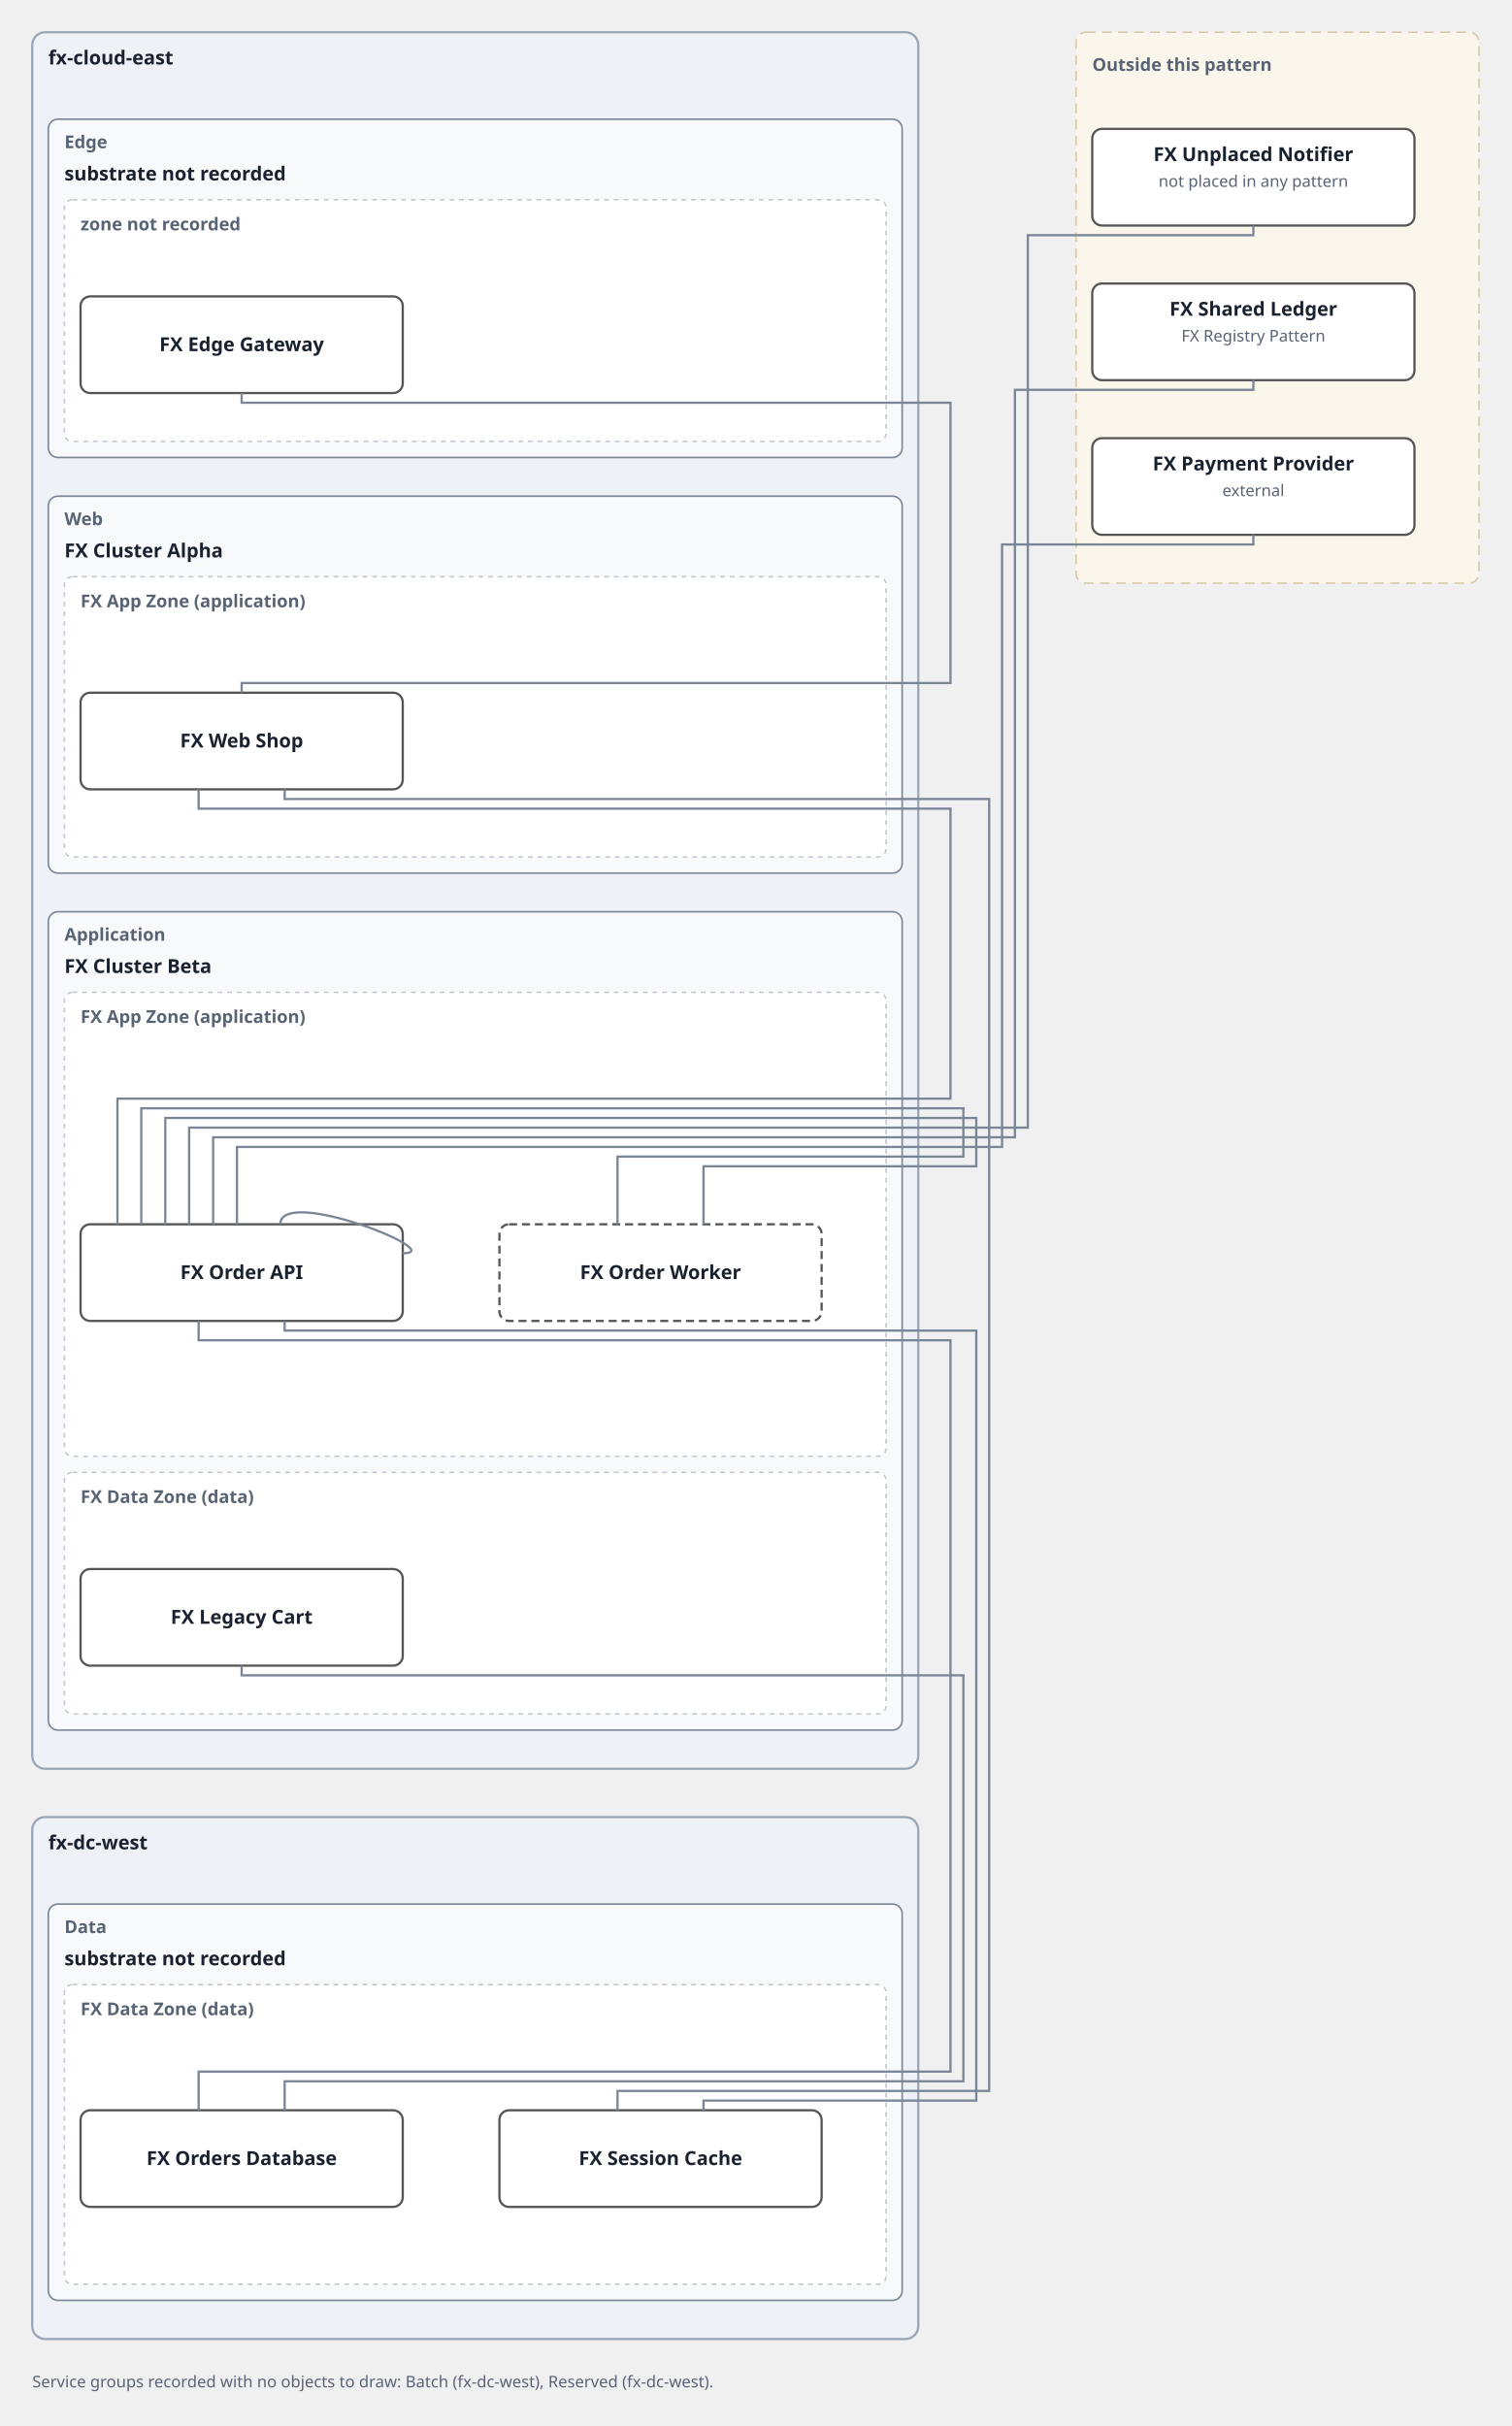
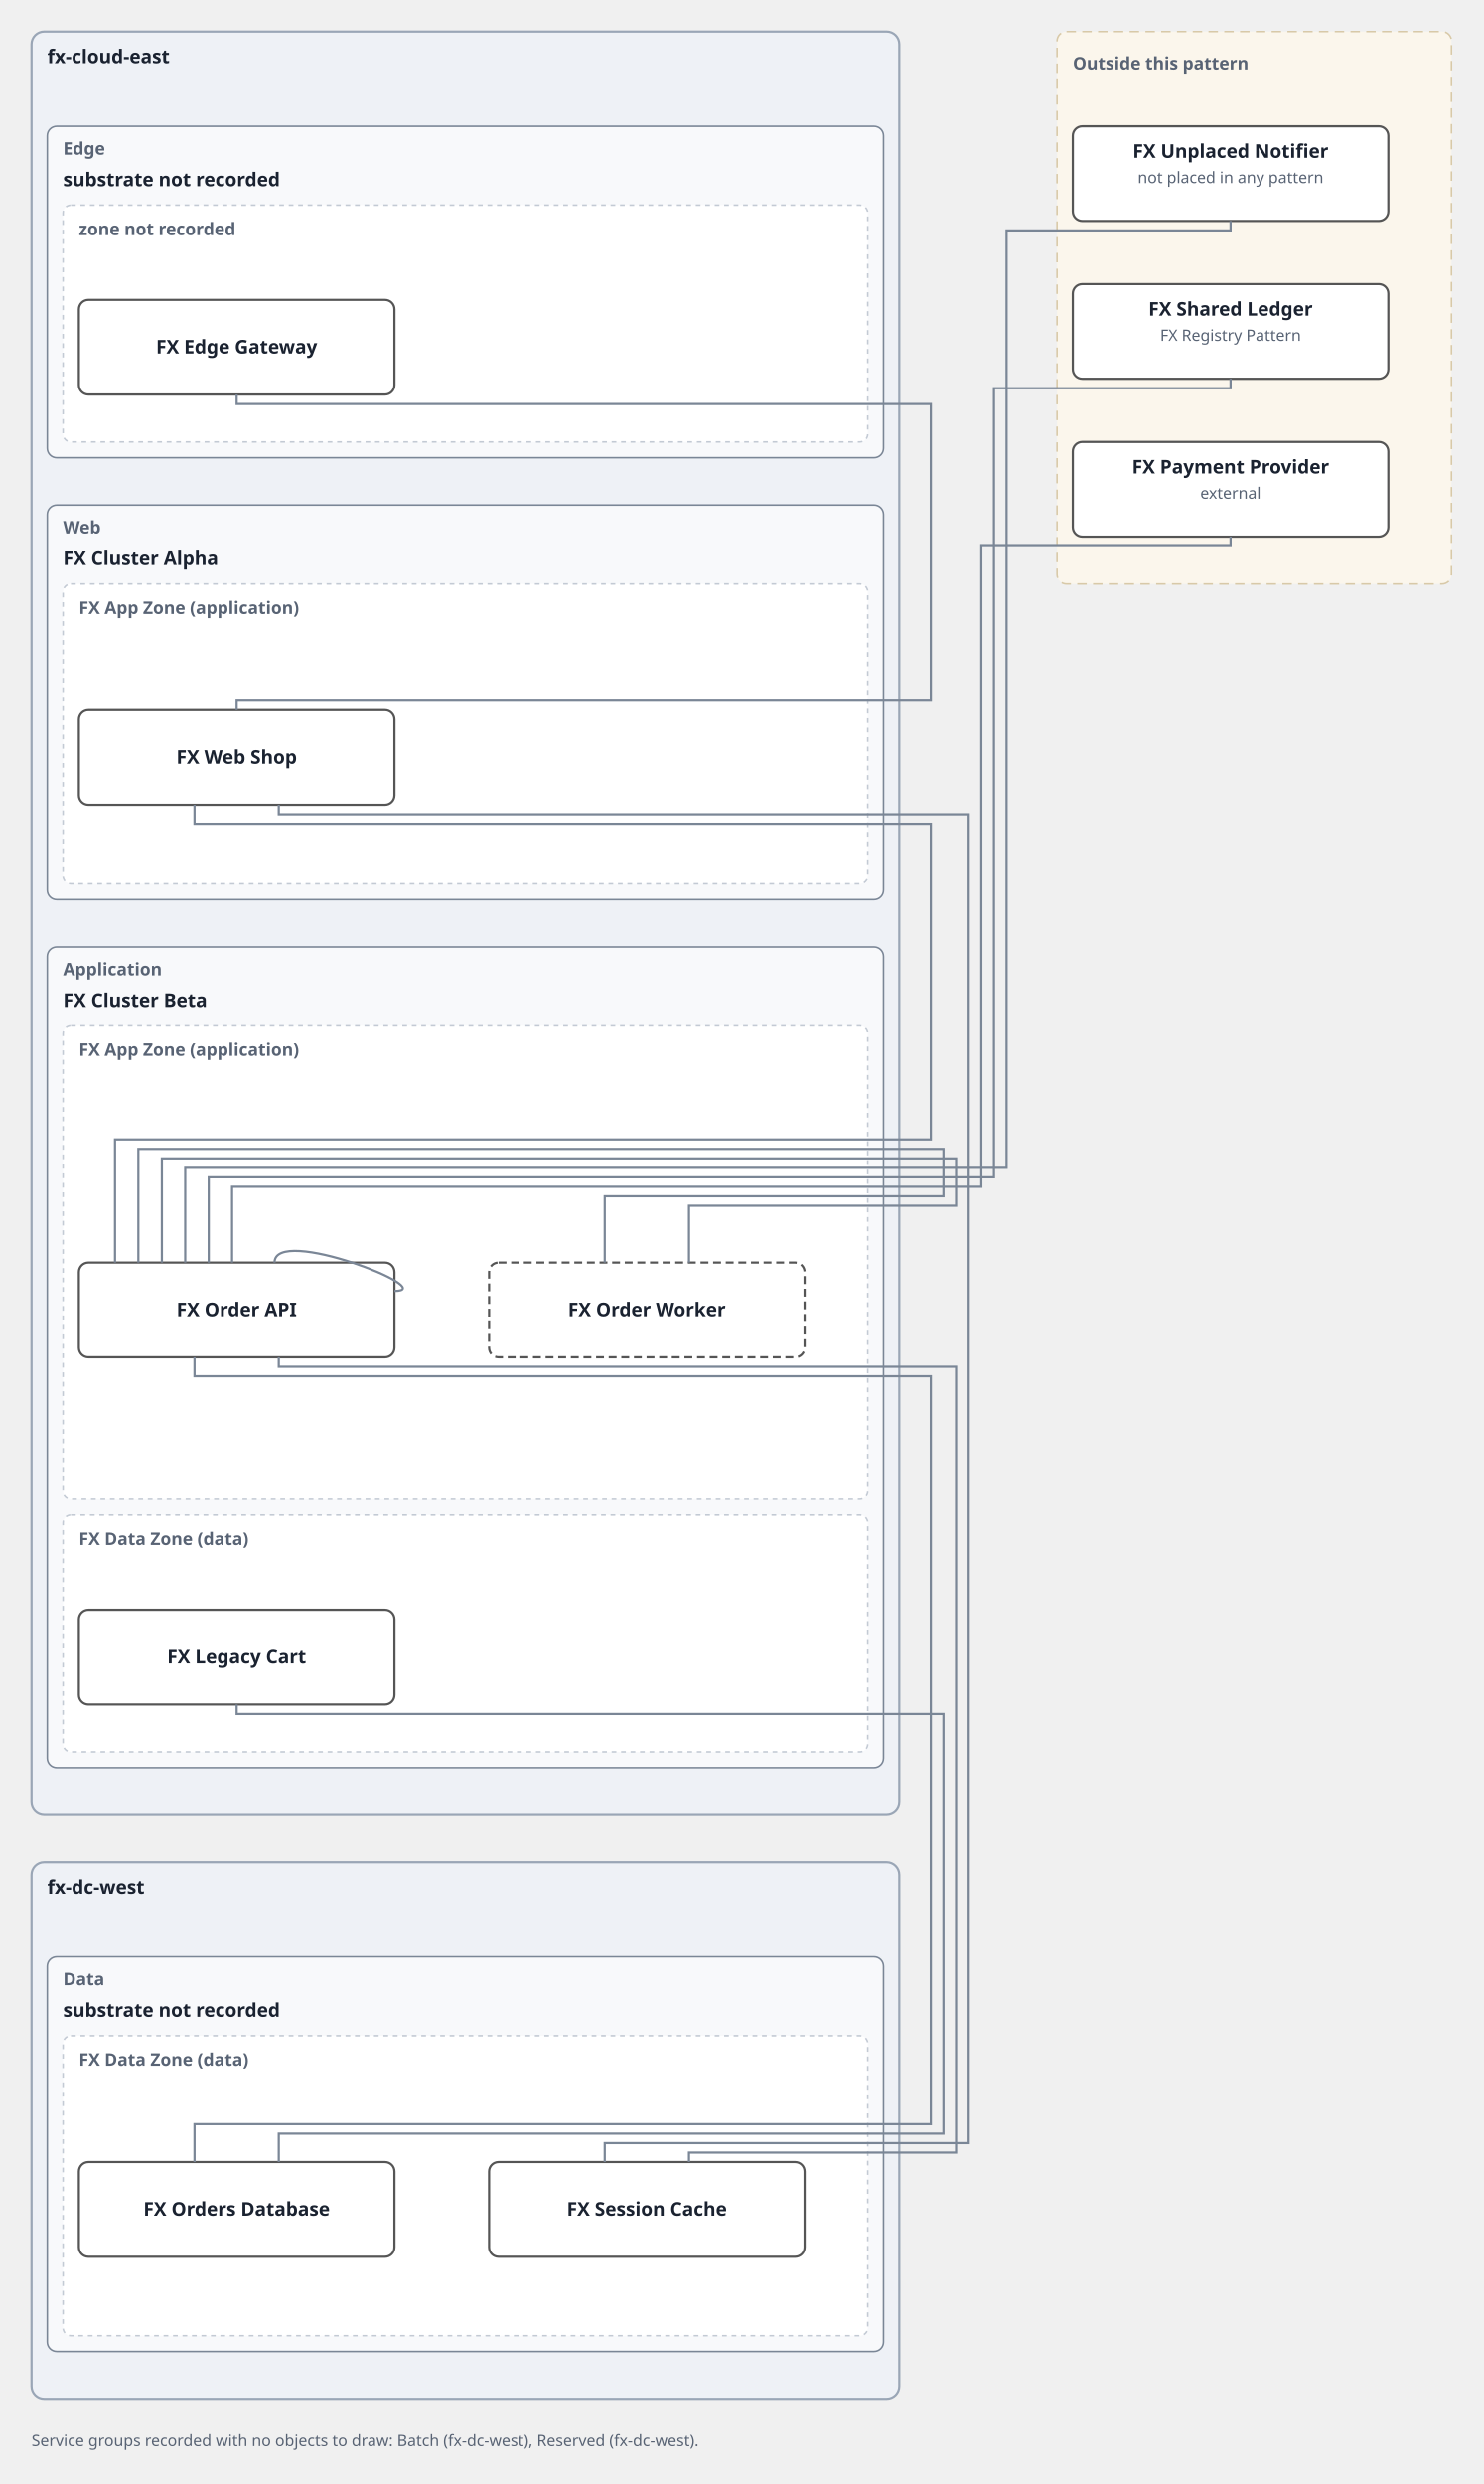
- <svg xmlns="http://www.w3.org/2000/svg" viewBox="0 0 938 1506" width="938" height="1506" role="img" aria-label="Deployment pattern diagram">
+ <svg xmlns="http://www.w3.org/2000/svg" viewBox="0 0 940 1574" width="940" height="1574" role="img" aria-label="Deployment pattern diagram">
  <style>.tgt{fill:#eef1f6;stroke:#9aa6b6;stroke-width:1.4}.grp{fill:#f8f9fb;stroke:#7a8696}.group.dashed .grp{stroke-dasharray:5 3}.zl{fill:#ffffff;stroke:#c3cad4;stroke-dasharray:3 3}.lane{fill:#fbf6ec;stroke:#d8c9a8;stroke-dasharray:6 4}.tl{font:700 12px sans-serif;fill:#1a2230}.gl{font:600 11px sans-serif;fill:#586374}.gc{font:600 12px sans-serif;fill:#1a2230}.zc,.ll{font:600 11px sans-serif;fill:#586374}.box{fill:#ffffff;stroke:#555555;stroke-width:1.4}.dashed .box{stroke-dasharray:5 3}.ttl{font:600 12px sans-serif;fill:#1a2230}.cap{font:10px sans-serif;fill:#586374}.ln{fill:none;stroke:#7a8696;stroke-width:1.4}</style>
  <g class="target" data-target="fx-cloud-east">
-     <rect class="tgt" x="20" y="20" width="550" height="1078" rx="8" />
+     <rect class="tgt" x="20" y="20" width="550" height="1130" rx="8" />
    <text class="tl" x="30" y="40">fx-cloud-east</text>
    <g class="group" data-group="Edge">
-       <rect class="grp" x="30" y="74" width="530" height="210" rx="6" />
-       <text class="gl" x="40" y="92">Edge</text>
-       <text class="gc" x="40" y="112">substrate not recorded</text>
+       <rect class="grp" x="30" y="80" width="530" height="210" rx="6" />
+       <text class="gl" x="40" y="98">Edge</text>
+       <text class="gc" x="40" y="118">substrate not recorded</text>
      <g class="zlane" data-zone="">
-         <rect class="zl" x="40" y="124" width="510" height="150" rx="5" />
-         <text class="zc" x="50" y="143">zone not recorded</text>
+         <rect class="zl" x="40" y="130" width="510" height="150" rx="5" />
+         <text class="zc" x="50" y="149">zone not recorded</text>
        <g class="node" data-id="FXNET00001-0001">
-           <rect class="box" x="50" y="184" width="200" height="60" rx="6" />
-           <text class="ttl" x="150" y="218" text-anchor="middle">FX Edge Gateway</text>
+           <rect class="box" x="50" y="190" width="200" height="60" rx="6" />
+           <text class="ttl" x="150" y="224" text-anchor="middle">FX Edge Gateway</text>
        </g>
      </g>
    </g>
    <g class="group" data-id="FXRTC00001-0001" data-group="Web">
-       <rect class="grp" x="30" y="308" width="530" height="234" rx="6" />
-       <text class="gl" x="40" y="326">Web</text>
-       <text class="gc" x="40" y="346">FX Cluster Alpha</text>
+       <rect class="grp" x="30" y="320" width="530" height="250" rx="6" />
+       <text class="gl" x="40" y="338">Web</text>
+       <text class="gc" x="40" y="358">FX Cluster Alpha</text>
      <g class="zlane" data-zone="fx-app">
-         <rect class="zl" x="40" y="358" width="510" height="174" rx="5" />
-         <text class="zc" x="50" y="377">FX App Zone (application)</text>
+         <rect class="zl" x="40" y="370" width="510" height="190" rx="5" />
+         <text class="zc" x="50" y="389">FX App Zone (application)</text>
        <g class="node" data-id="FXPRD00001-0001">
-           <rect class="box" x="50" y="430" width="200" height="60" rx="6" />
-           <text class="ttl" x="150" y="464" text-anchor="middle">FX Web Shop</text>
+           <rect class="box" x="50" y="450" width="200" height="60" rx="6" />
+           <text class="ttl" x="150" y="484" text-anchor="middle">FX Web Shop</text>
        </g>
      </g>
    </g>
    <g class="group" data-id="FXRTC00002-0001" data-group="Application">
-       <rect class="grp" x="30" y="566" width="530" height="508" rx="6" />
-       <text class="gl" x="40" y="584">Application</text>
-       <text class="gc" x="40" y="604">FX Cluster Beta</text>
+       <rect class="grp" x="30" y="600" width="530" height="520" rx="6" />
+       <text class="gl" x="40" y="618">Application</text>
+       <text class="gc" x="40" y="638">FX Cluster Beta</text>
      <g class="zlane" data-zone="fx-app">
-         <rect class="zl" x="40" y="616" width="510" height="288" rx="5" />
-         <text class="zc" x="50" y="635">FX App Zone (application)</text>
+         <rect class="zl" x="40" y="650" width="510" height="300" rx="5" />
+         <text class="zc" x="50" y="669">FX App Zone (application)</text>
        <g class="node" data-id="FXPRD00002-0001">
-           <rect class="box" x="50" y="760" width="200" height="60" rx="6" />
-           <text class="ttl" x="150" y="794" text-anchor="middle">FX Order API</text>
+           <rect class="box" x="50" y="800" width="200" height="60" rx="6" />
+           <text class="ttl" x="150" y="834" text-anchor="middle">FX Order API</text>
        </g>
        <g class="node dashed" data-id="FXPRD00003-0001">
-           <rect class="box" x="310" y="760" width="200" height="60" rx="6" />
-           <text class="ttl" x="410" y="794" text-anchor="middle">FX Order Worker</text>
+           <rect class="box" x="310" y="800" width="200" height="60" rx="6" />
+           <text class="ttl" x="410" y="834" text-anchor="middle">FX Order Worker</text>
        </g>
      </g>
      <g class="zlane" data-zone="fx-data">
-         <rect class="zl" x="40" y="914" width="510" height="150" rx="5" />
-         <text class="zc" x="50" y="933">FX Data Zone (data)</text>
+         <rect class="zl" x="40" y="960" width="510" height="150" rx="5" />
+         <text class="zc" x="50" y="979">FX Data Zone (data)</text>
        <g class="node" data-id="FXPRD00004-0001">
-           <rect class="box" x="50" y="974" width="200" height="60" rx="6" />
-           <text class="ttl" x="150" y="1008" text-anchor="middle">FX Legacy Cart</text>
+           <rect class="box" x="50" y="1020" width="200" height="60" rx="6" />
+           <text class="ttl" x="150" y="1054" text-anchor="middle">FX Legacy Cart</text>
        </g>
      </g>
    </g>
  </g>
  <g class="target" data-target="fx-dc-west">
-     <rect class="tgt" x="20" y="1128" width="550" height="324" rx="8" />
-     <text class="tl" x="30" y="1148">fx-dc-west</text>
+     <rect class="tgt" x="20" y="1180" width="550" height="340" rx="8" />
+     <text class="tl" x="30" y="1200">fx-dc-west</text>
    <g class="group" data-group="Data">
-       <rect class="grp" x="30" y="1182" width="530" height="246" rx="6" />
-       <text class="gl" x="40" y="1200">Data</text>
-       <text class="gc" x="40" y="1220">substrate not recorded</text>
+       <rect class="grp" x="30" y="1240" width="530" height="250" rx="6" />
+       <text class="gl" x="40" y="1258">Data</text>
+       <text class="gc" x="40" y="1278">substrate not recorded</text>
      <g class="zlane" data-zone="fx-data">
-         <rect class="zl" x="40" y="1232" width="510" height="186" rx="5" />
-         <text class="zc" x="50" y="1251">FX Data Zone (data)</text>
+         <rect class="zl" x="40" y="1290" width="510" height="190" rx="5" />
+         <text class="zc" x="50" y="1309">FX Data Zone (data)</text>
        <g class="node" data-id="FXDST00001-0001">
-           <rect class="box" x="50" y="1310" width="200" height="60" rx="6" />
-           <text class="ttl" x="150" y="1344" text-anchor="middle">FX Orders Database</text>
+           <rect class="box" x="50" y="1370" width="200" height="60" rx="6" />
+           <text class="ttl" x="150" y="1404" text-anchor="middle">FX Orders Database</text>
        </g>
        <g class="node" data-id="FXDCP00001-0001">
-           <rect class="box" x="310" y="1310" width="200" height="60" rx="6" />
-           <text class="ttl" x="410" y="1344" text-anchor="middle">FX Session Cache</text>
+           <rect class="box" x="310" y="1370" width="200" height="60" rx="6" />
+           <text class="ttl" x="410" y="1404" text-anchor="middle">FX Session Cache</text>
        </g>
      </g>
    </g>
  </g>
-   <rect class="lane" x="668" y="20" width="250" height="342" rx="6" />
-   <text class="ll" x="678" y="44">Outside this pattern</text>
+   <rect class="lane" x="670" y="20" width="250" height="350" rx="6" />
+   <text class="ll" x="680" y="44">Outside this pattern</text>
  <g class="node outside" data-id="FXPRD00005-0001">
-     <rect class="box" x="678" y="80" width="200" height="60" rx="6" />
-     <text class="ttl" x="778" y="100" text-anchor="middle">FX Unplaced Notifier</text>
-     <text class="cap" x="778" y="116" text-anchor="middle">not placed in any pattern</text>
+     <rect class="box" x="680" y="80" width="200" height="60" rx="6" />
+     <text class="ttl" x="780" y="100" text-anchor="middle">FX Unplaced Notifier</text>
+     <text class="cap" x="780" y="116" text-anchor="middle">not placed in any pattern</text>
  </g>
  <g class="node outside" data-id="FXPRD00010-0001">
-     <rect class="box" x="678" y="176" width="200" height="60" rx="6" />
-     <text class="ttl" x="778" y="196" text-anchor="middle">FX Shared Ledger</text>
-     <text class="cap" x="778" y="212" text-anchor="middle">FX Registry Pattern</text>
+     <rect class="box" x="680" y="180" width="200" height="60" rx="6" />
+     <text class="ttl" x="780" y="200" text-anchor="middle">FX Shared Ledger</text>
+     <text class="cap" x="780" y="216" text-anchor="middle">FX Registry Pattern</text>
  </g>
  <g class="node outside external" data-id="ext:f2e513630165">
-     <rect class="box" x="678" y="272" width="200" height="60" rx="6" />
-     <text class="ttl" x="778" y="292" text-anchor="middle">FX Payment Provider</text>
-     <text class="cap" x="778" y="308" text-anchor="middle">external</text>
+     <rect class="box" x="680" y="280" width="200" height="60" rx="6" />
+     <text class="ttl" x="780" y="300" text-anchor="middle">FX Payment Provider</text>
+     <text class="cap" x="780" y="316" text-anchor="middle">external</text>
  </g>
  <g class="edge" data-from="FXPRD00001-0001" data-to="FXPRD00002-0001">
-     <path class="ln" d="M123.3 490 L123.3 502 L590 502 L590 682 L72.9 682 L72.9 760" />
+     <path class="ln" d="M123.3 510 L123.3 522 L590 522 L590 722 L72.9 722 L72.9 800" />
  </g>
  <g class="edge" data-from="FXPRD00002-0001" data-to="FXDST00001-0001">
-     <path class="ln" d="M123.3 820 L123.3 832 L590 832 L590 1286 L123.3 1286 L123.3 1310" />
+     <path class="ln" d="M123.3 860 L123.3 872 L590 872 L590 1346 L123.3 1346 L123.3 1370" />
  </g>
  <g class="edge" data-from="FXPRD00003-0001" data-to="FXPRD00002-0001">
-     <path class="ln" d="M383.3 760 L383.3 718 L598 718 L598 688 L87.7 688 L87.7 760" />
+     <path class="ln" d="M383.3 800 L383.3 758 L598 758 L598 728 L87.7 728 L87.7 800" />
  </g>
  <g class="edge" data-from="FXPRD00002-0001" data-to="FXPRD00003-0001">
-     <path class="ln" d="M102.6 760 L102.6 694 L606 694 L606 724 L436.7 724 L436.7 760" />
+     <path class="ln" d="M102.6 800 L102.6 734 L606 734 L606 764 L436.7 764 L436.7 800" />
  </g>
  <g class="edge" data-from="FXPRD00001-0001" data-to="FXDCP00001-0001">
-     <path class="ln" d="M176.7 490 L176.7 496 L614 496 L614 1298 L383.3 1298 L383.3 1310" />
+     <path class="ln" d="M176.7 510 L176.7 516 L614 516 L614 1358 L383.3 1358 L383.3 1370" />
  </g>
  <g class="edge" data-from="FXNET00001-0001" data-to="FXPRD00001-0001">
-     <path class="ln" d="M150 244 L150 250 L590 250 L590 424 L150 424 L150 430" />
+     <path class="ln" d="M150 250 L150 256 L590 256 L590 444 L150 444 L150 450" />
  </g>
  <g class="edge" data-from="FXPRD00002-0001" data-to="FXPRD00002-0001">
-     <path class="ln" d="M174.0 760.0 C174.0 736.0 280.0 778.0 250.0 778.0" />
+     <path class="ln" d="M174.0 800.0 C174.0 776.0 280.0 818.0 250.0 818.0" />
  </g>
  <g class="edge" data-from="FXPRD00002-0001" data-to="ext:f2e513630165">
-     <path class="ln" d="M147.1 760 L147.1 712 L622 712 L622 338 L778 338 L778 332" />
+     <path class="ln" d="M147.1 800 L147.1 752 L622 752 L622 346 L780 346 L780 340" />
  </g>
  <g class="edge" data-from="FXPRD00002-0001" data-to="FXPRD00010-0001">
-     <path class="ln" d="M132.3 760 L132.3 706 L630 706 L630 242 L778 242 L778 236" />
+     <path class="ln" d="M132.3 800 L132.3 746 L630 746 L630 246 L780 246 L780 240" />
  </g>
  <g class="edge" data-from="FXPRD00002-0001" data-to="FXPRD00005-0001">
-     <path class="ln" d="M117.4 760 L117.4 700 L638 700 L638 146 L778 146 L778 140" />
+     <path class="ln" d="M117.4 800 L117.4 740 L638 740 L638 146 L780 146 L780 140" />
  </g>
  <g class="edge" data-from="FXPRD00004-0001" data-to="FXDST00001-0001">
-     <path class="ln" d="M150 1034 L150 1040 L598 1040 L598 1292 L176.7 1292 L176.7 1310" />
+     <path class="ln" d="M150 1080 L150 1086 L598 1086 L598 1352 L176.7 1352 L176.7 1370" />
  </g>
  <g class="edge" data-from="FXPRD00002-0001" data-to="FXDCP00001-0001">
-     <path class="ln" d="M176.7 820 L176.7 826 L606 826 L606 1304 L436.7 1304 L436.7 1310" />
+     <path class="ln" d="M176.7 860 L176.7 866 L606 866 L606 1364 L436.7 1364 L436.7 1370" />
  </g>
-   <text class="cap" x="20" y="1482">Service groups recorded with no objects to draw: Batch (fx-dc-west), Reserved (fx-dc-west).</text>
+   <text class="cap" x="20" y="1550">Service groups recorded with no objects to draw: Batch (fx-dc-west), Reserved (fx-dc-west).</text>
</svg>
